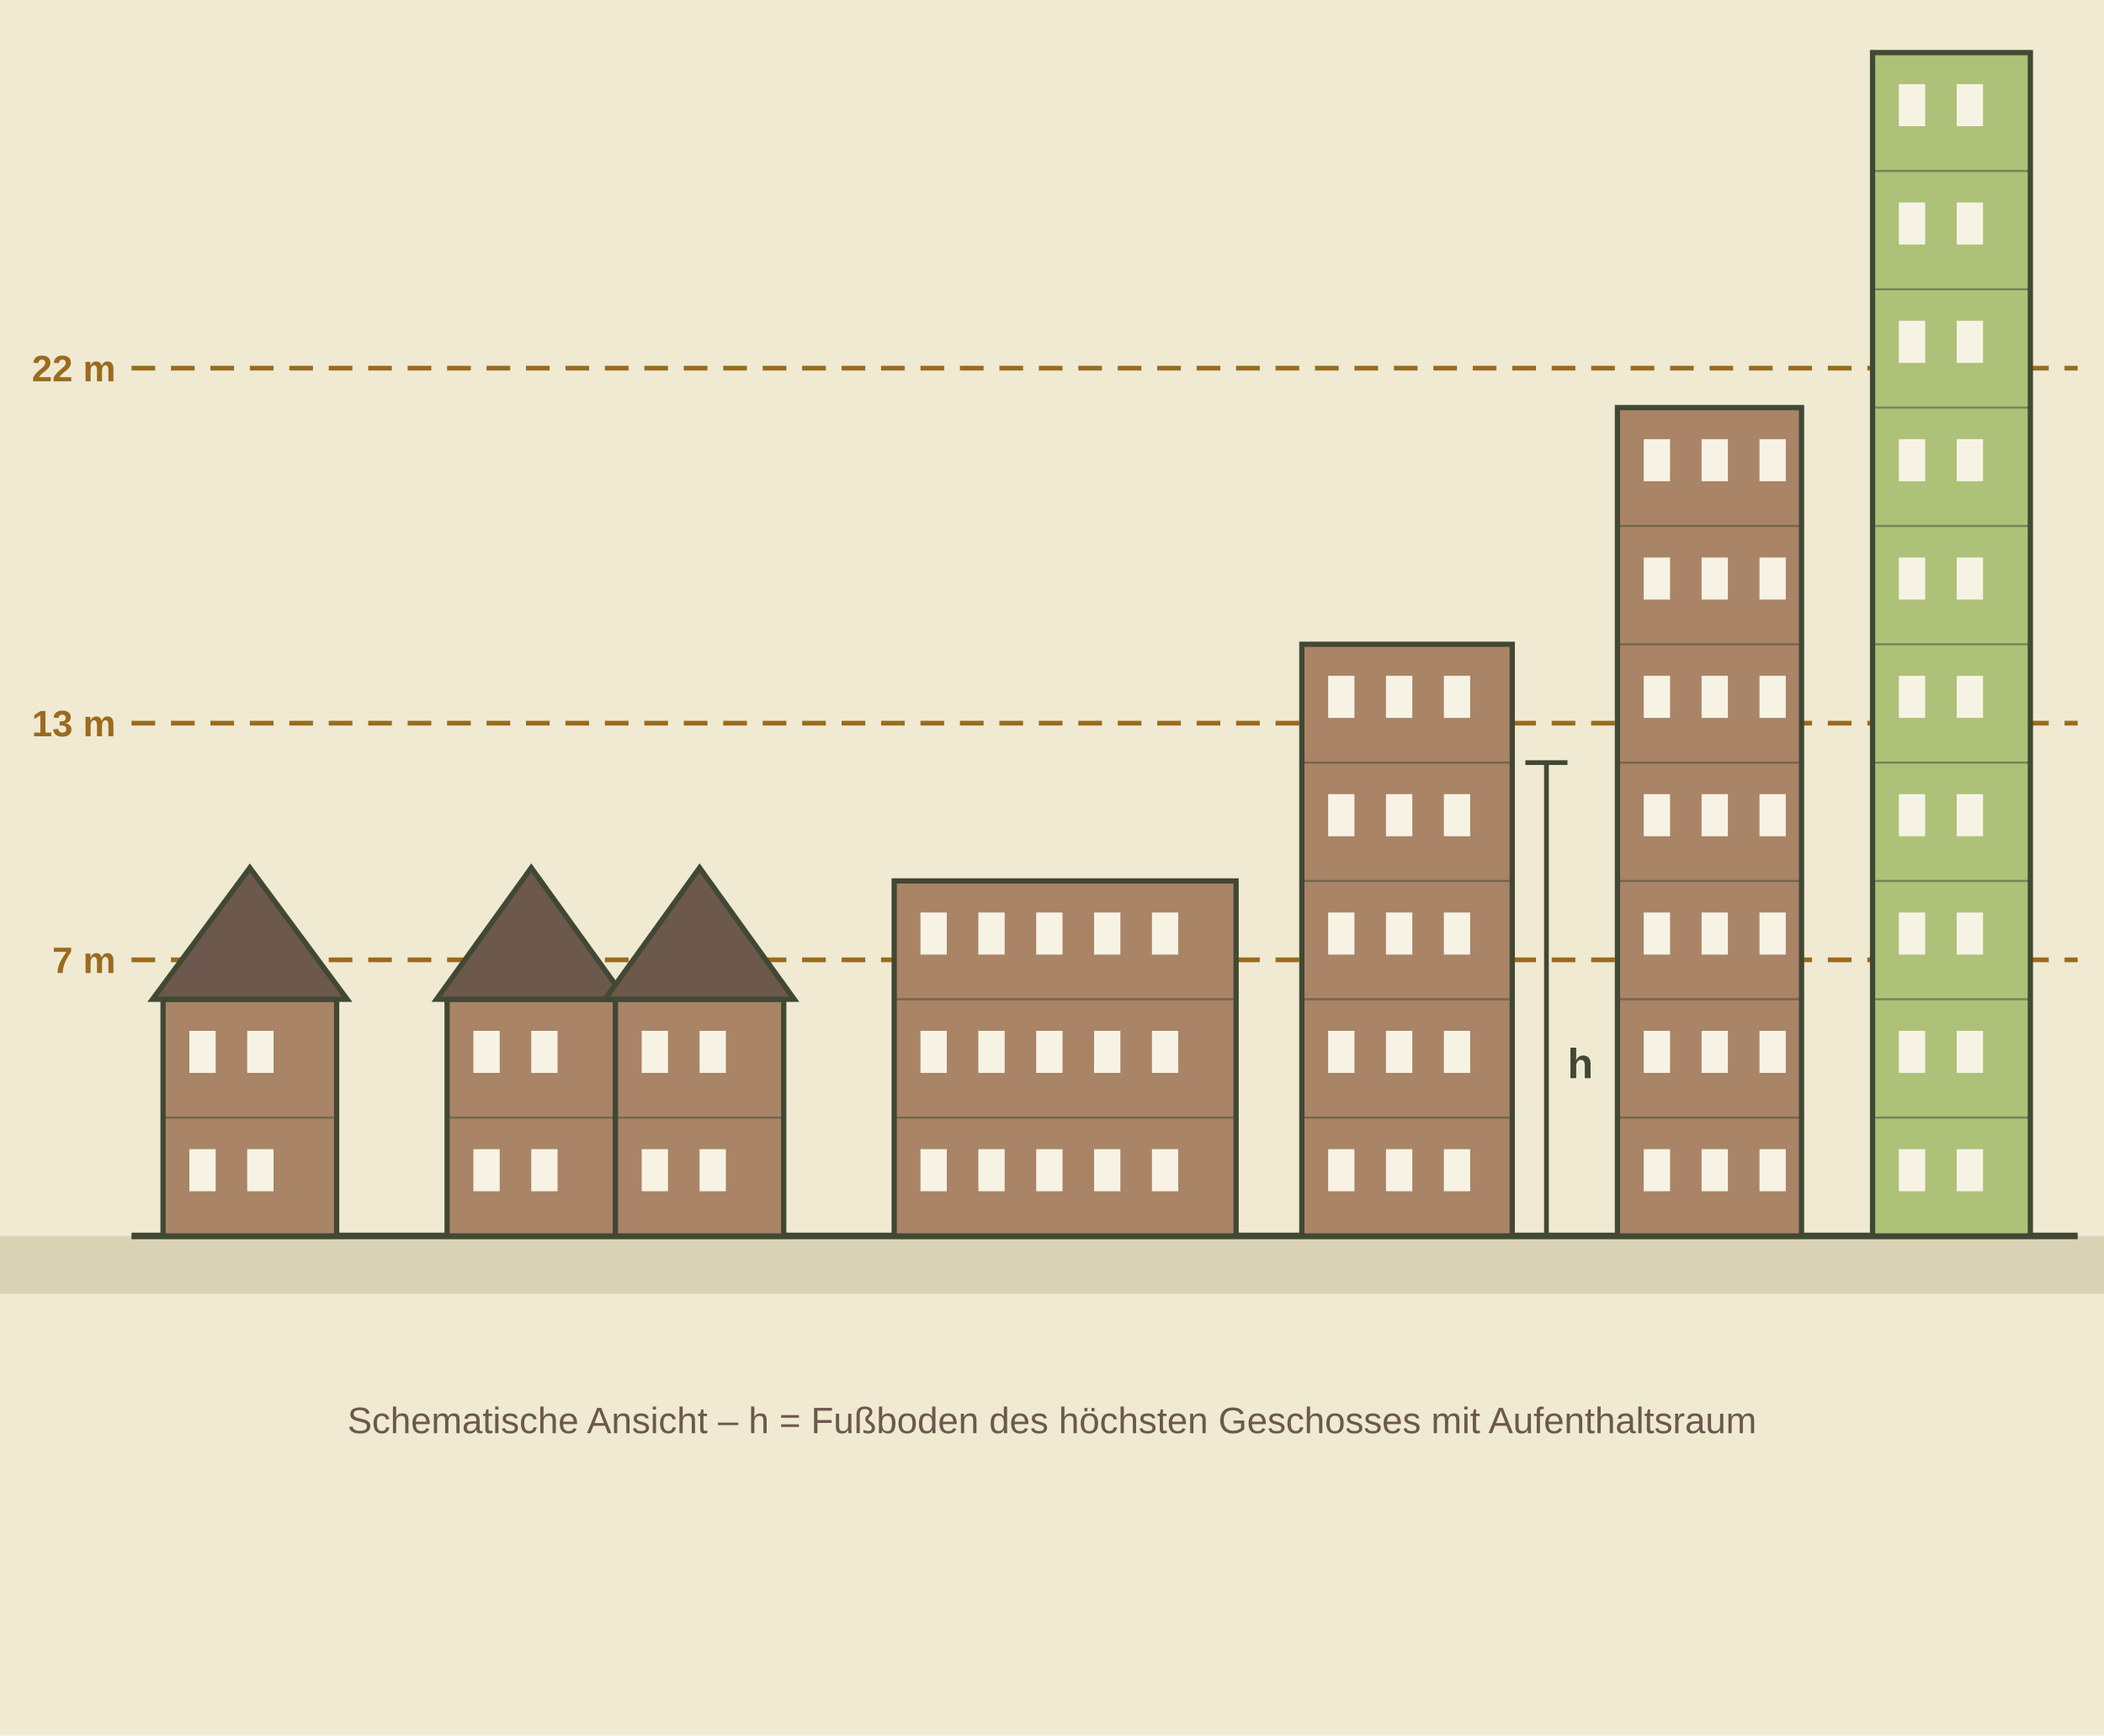
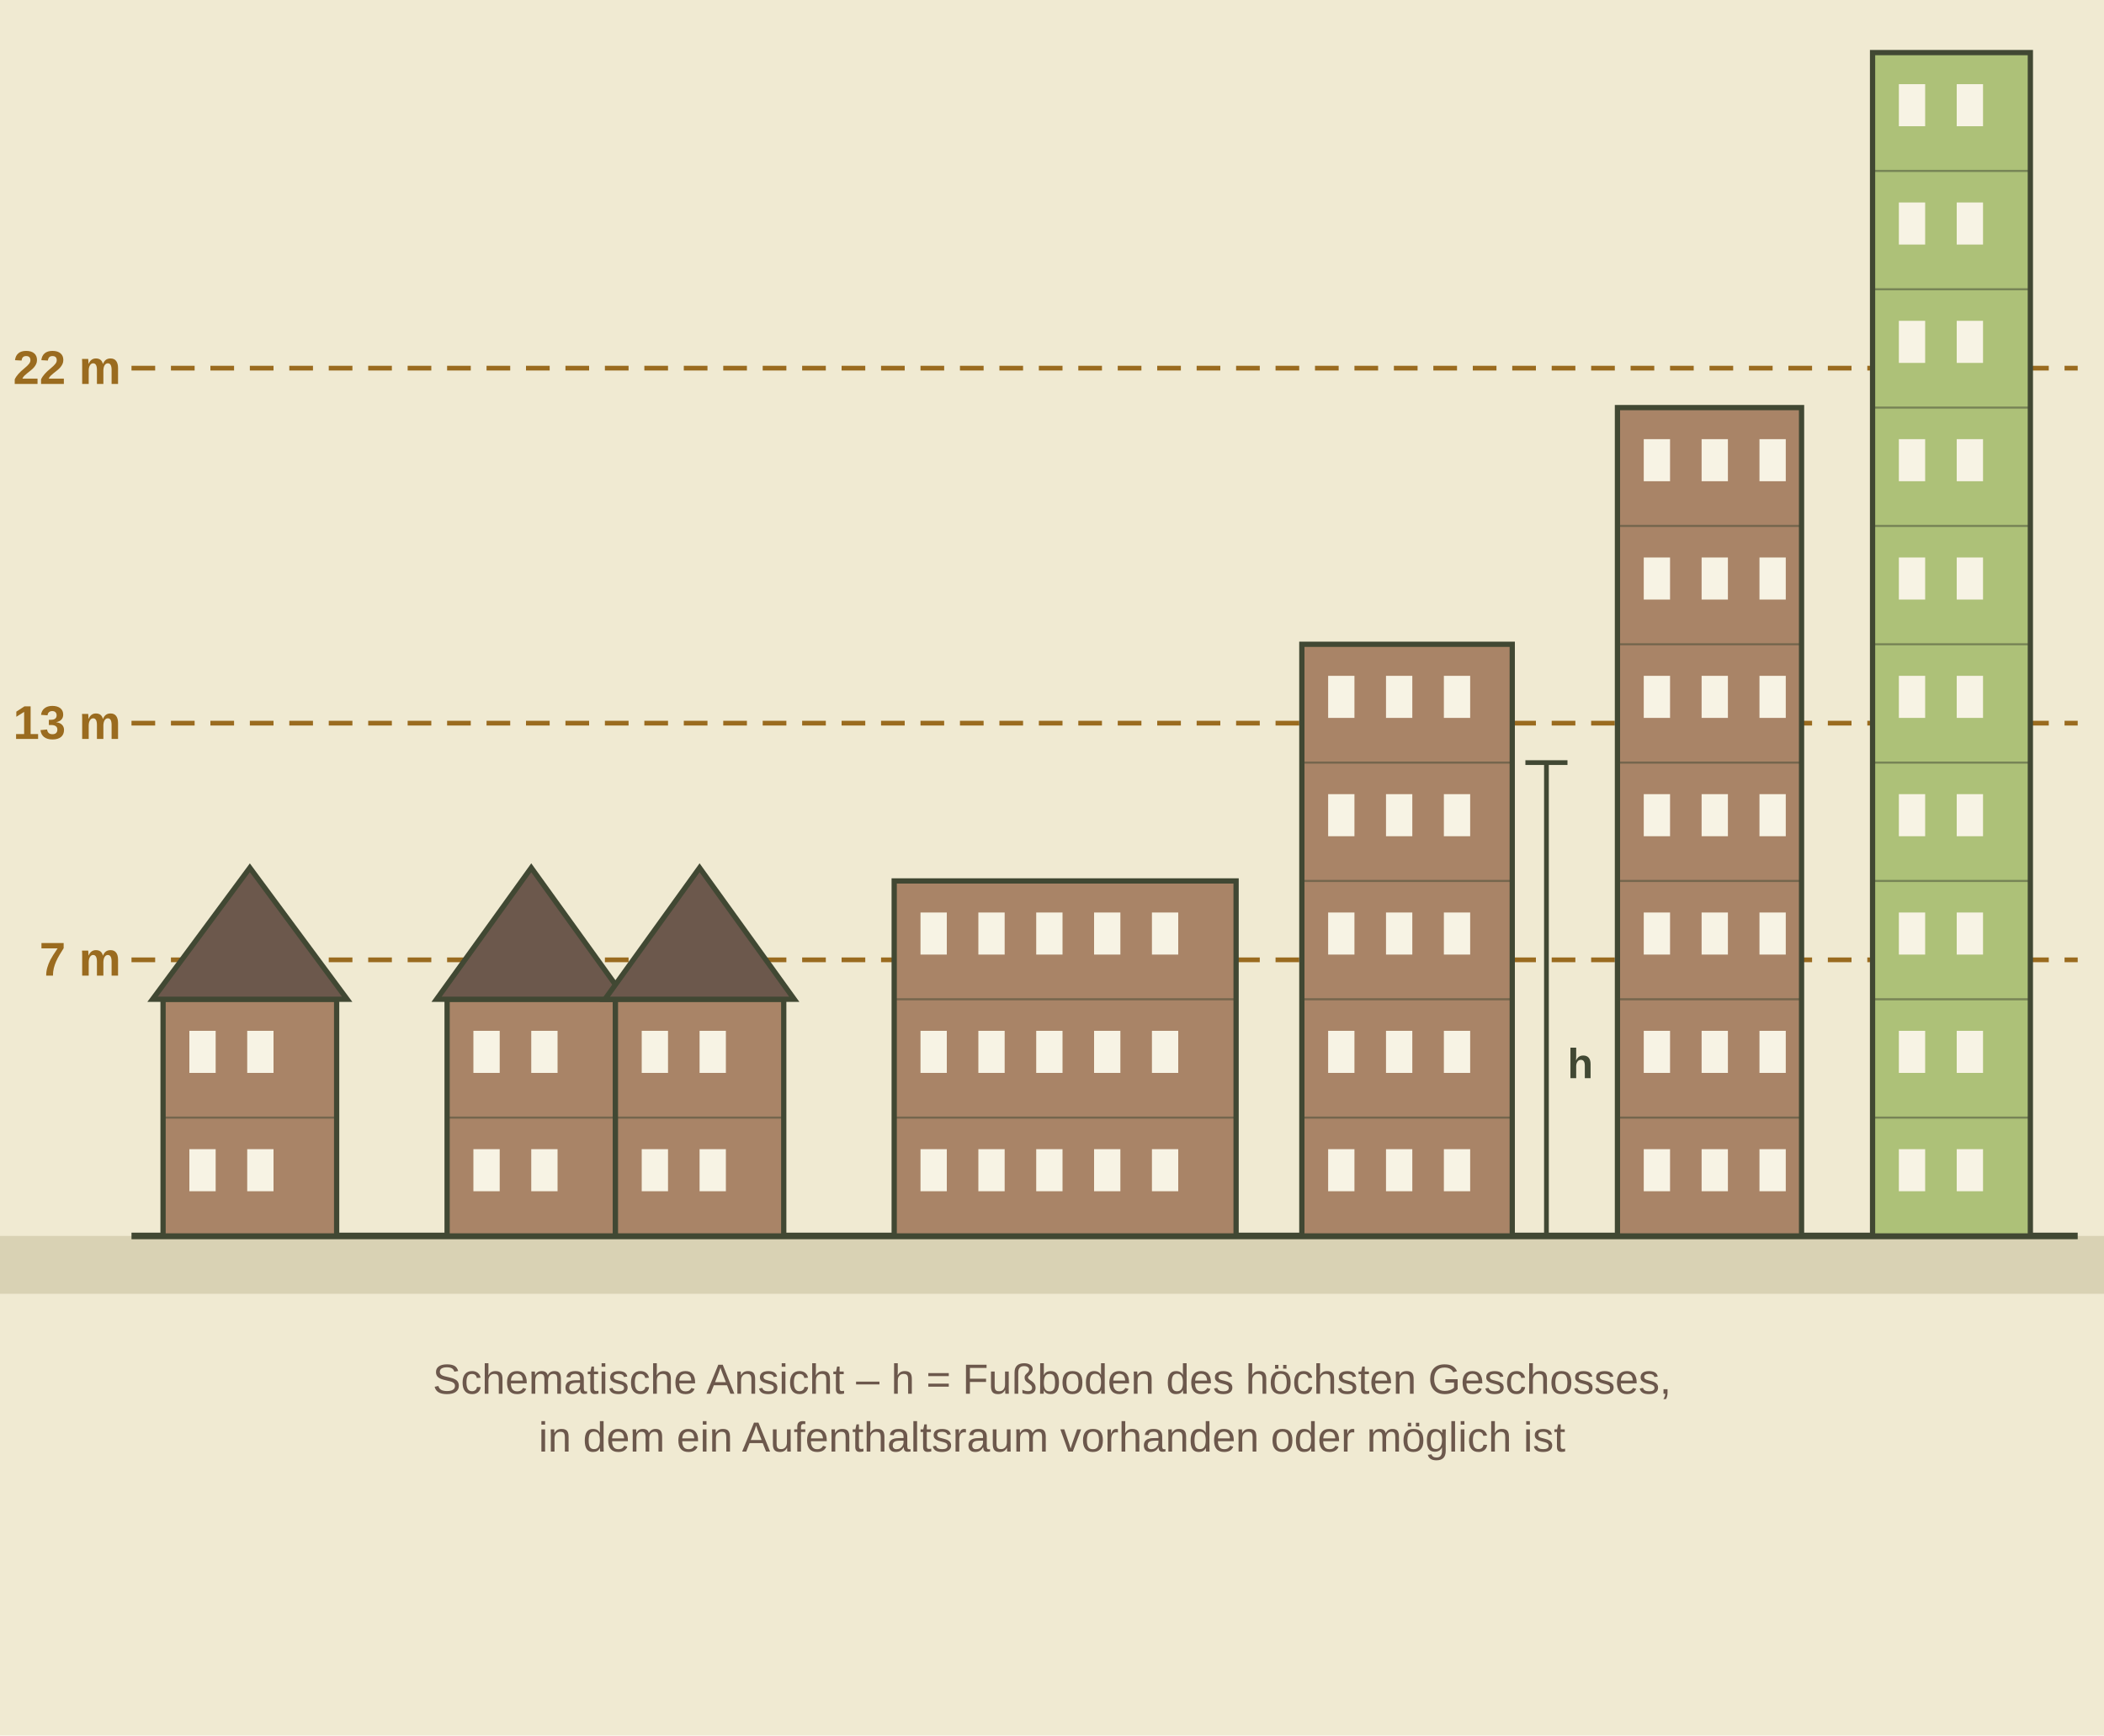
<svg xmlns="http://www.w3.org/2000/svg" viewBox="0 0 800 660" width="800" height="660" font-family="Arial, Helvetica, 'Liberation Sans', sans-serif">
  <rect x="0" y="0" width="800" height="660" fill="#f0ead2" />
  <line x1="50" y1="365" x2="790" y2="365" stroke="#9a6b1f" stroke-width="1.8" stroke-dasharray="9 6" />
-   <text x="44" y="370" font-size="14" text-anchor="end" font-weight="bold" fill="#9a6b1f">7 m</text>
+   <text x="46" y="371" font-size="18" text-anchor="end" font-weight="bold" fill="#9a6b1f">7 m</text>
  <line x1="50" y1="275" x2="790" y2="275" stroke="#9a6b1f" stroke-width="1.8" stroke-dasharray="9 6" />
-   <text x="44" y="280" font-size="14" text-anchor="end" font-weight="bold" fill="#9a6b1f">13 m</text>
+   <text x="46" y="281" font-size="18" text-anchor="end" font-weight="bold" fill="#9a6b1f">13 m</text>
  <line x1="50" y1="140" x2="790" y2="140" stroke="#9a6b1f" stroke-width="1.8" stroke-dasharray="9 6" />
-   <text x="44" y="145" font-size="14" text-anchor="end" font-weight="bold" fill="#9a6b1f">22 m</text>
+   <text x="46" y="146" font-size="18" text-anchor="end" font-weight="bold" fill="#9a6b1f">22 m</text>
  <rect x="0" y="470" width="800" height="22" fill="#d9d2b4" />
  <line x1="50" y1="470" x2="790" y2="470" stroke="#414833" stroke-width="2.5" />
  <rect x="62" y="380" width="66" height="90" fill="#a98467" stroke="#414833" stroke-width="2" />
  <line x1="62" y1="425" x2="128" y2="425" stroke="#414833" stroke-width="0.8" opacity="0.5" />
  <rect x="72" y="437" width="10" height="16" fill="#f7f3e4" />
  <rect x="94" y="437" width="10" height="16" fill="#f7f3e4" />
  <rect x="72" y="392" width="10" height="16" fill="#f7f3e4" />
  <rect x="94" y="392" width="10" height="16" fill="#f7f3e4" />
  <polygon points="58,380 95.0,330 132,380" fill="#6c584c" stroke="#414833" stroke-width="2" />
  <rect x="170" y="380" width="64" height="90" fill="#a98467" stroke="#414833" stroke-width="2" />
  <line x1="170" y1="425" x2="234" y2="425" stroke="#414833" stroke-width="0.8" opacity="0.5" />
  <rect x="180" y="437" width="10" height="16" fill="#f7f3e4" />
  <rect x="202" y="437" width="10" height="16" fill="#f7f3e4" />
  <rect x="180" y="392" width="10" height="16" fill="#f7f3e4" />
  <rect x="202" y="392" width="10" height="16" fill="#f7f3e4" />
  <polygon points="166,380 202.0,330 238,380" fill="#6c584c" stroke="#414833" stroke-width="2" />
  <rect x="234" y="380" width="64" height="90" fill="#a98467" stroke="#414833" stroke-width="2" />
  <line x1="234" y1="425" x2="298" y2="425" stroke="#414833" stroke-width="0.8" opacity="0.5" />
  <rect x="244" y="437" width="10" height="16" fill="#f7f3e4" />
  <rect x="266" y="437" width="10" height="16" fill="#f7f3e4" />
  <rect x="244" y="392" width="10" height="16" fill="#f7f3e4" />
  <rect x="266" y="392" width="10" height="16" fill="#f7f3e4" />
  <polygon points="230,380 266.0,330 302,380" fill="#6c584c" stroke="#414833" stroke-width="2" />
  <rect x="340" y="335" width="130" height="135" fill="#a98467" stroke="#414833" stroke-width="2" />
  <line x1="340" y1="425" x2="470" y2="425" stroke="#414833" stroke-width="0.8" opacity="0.5" />
  <line x1="340" y1="380" x2="470" y2="380" stroke="#414833" stroke-width="0.8" opacity="0.5" />
  <rect x="350" y="437" width="10" height="16" fill="#f7f3e4" />
  <rect x="372" y="437" width="10" height="16" fill="#f7f3e4" />
  <rect x="394" y="437" width="10" height="16" fill="#f7f3e4" />
  <rect x="416" y="437" width="10" height="16" fill="#f7f3e4" />
  <rect x="438" y="437" width="10" height="16" fill="#f7f3e4" />
  <rect x="350" y="392" width="10" height="16" fill="#f7f3e4" />
  <rect x="372" y="392" width="10" height="16" fill="#f7f3e4" />
  <rect x="394" y="392" width="10" height="16" fill="#f7f3e4" />
  <rect x="416" y="392" width="10" height="16" fill="#f7f3e4" />
  <rect x="438" y="392" width="10" height="16" fill="#f7f3e4" />
  <rect x="350" y="347" width="10" height="16" fill="#f7f3e4" />
  <rect x="372" y="347" width="10" height="16" fill="#f7f3e4" />
  <rect x="394" y="347" width="10" height="16" fill="#f7f3e4" />
  <rect x="416" y="347" width="10" height="16" fill="#f7f3e4" />
  <rect x="438" y="347" width="10" height="16" fill="#f7f3e4" />
  <rect x="495" y="245" width="80" height="225" fill="#a98467" stroke="#414833" stroke-width="2" />
  <line x1="495" y1="425" x2="575" y2="425" stroke="#414833" stroke-width="0.8" opacity="0.5" />
  <line x1="495" y1="380" x2="575" y2="380" stroke="#414833" stroke-width="0.8" opacity="0.5" />
  <line x1="495" y1="335" x2="575" y2="335" stroke="#414833" stroke-width="0.8" opacity="0.5" />
  <line x1="495" y1="290" x2="575" y2="290" stroke="#414833" stroke-width="0.8" opacity="0.5" />
  <rect x="505" y="437" width="10" height="16" fill="#f7f3e4" />
  <rect x="527" y="437" width="10" height="16" fill="#f7f3e4" />
  <rect x="549" y="437" width="10" height="16" fill="#f7f3e4" />
  <rect x="505" y="392" width="10" height="16" fill="#f7f3e4" />
  <rect x="527" y="392" width="10" height="16" fill="#f7f3e4" />
  <rect x="549" y="392" width="10" height="16" fill="#f7f3e4" />
  <rect x="505" y="347" width="10" height="16" fill="#f7f3e4" />
  <rect x="527" y="347" width="10" height="16" fill="#f7f3e4" />
  <rect x="549" y="347" width="10" height="16" fill="#f7f3e4" />
  <rect x="505" y="302" width="10" height="16" fill="#f7f3e4" />
  <rect x="527" y="302" width="10" height="16" fill="#f7f3e4" />
  <rect x="549" y="302" width="10" height="16" fill="#f7f3e4" />
  <rect x="505" y="257" width="10" height="16" fill="#f7f3e4" />
  <rect x="527" y="257" width="10" height="16" fill="#f7f3e4" />
  <rect x="549" y="257" width="10" height="16" fill="#f7f3e4" />
  <rect x="615" y="155" width="70" height="315" fill="#a98467" stroke="#414833" stroke-width="2" />
  <line x1="615" y1="425" x2="685" y2="425" stroke="#414833" stroke-width="0.8" opacity="0.5" />
  <line x1="615" y1="380" x2="685" y2="380" stroke="#414833" stroke-width="0.8" opacity="0.5" />
  <line x1="615" y1="335" x2="685" y2="335" stroke="#414833" stroke-width="0.8" opacity="0.5" />
  <line x1="615" y1="290" x2="685" y2="290" stroke="#414833" stroke-width="0.8" opacity="0.5" />
  <line x1="615" y1="245" x2="685" y2="245" stroke="#414833" stroke-width="0.8" opacity="0.5" />
  <line x1="615" y1="200" x2="685" y2="200" stroke="#414833" stroke-width="0.8" opacity="0.5" />
  <rect x="625" y="437" width="10" height="16" fill="#f7f3e4" />
  <rect x="647" y="437" width="10" height="16" fill="#f7f3e4" />
  <rect x="669" y="437" width="10" height="16" fill="#f7f3e4" />
  <rect x="625" y="392" width="10" height="16" fill="#f7f3e4" />
  <rect x="647" y="392" width="10" height="16" fill="#f7f3e4" />
  <rect x="669" y="392" width="10" height="16" fill="#f7f3e4" />
  <rect x="625" y="347" width="10" height="16" fill="#f7f3e4" />
  <rect x="647" y="347" width="10" height="16" fill="#f7f3e4" />
  <rect x="669" y="347" width="10" height="16" fill="#f7f3e4" />
  <rect x="625" y="302" width="10" height="16" fill="#f7f3e4" />
  <rect x="647" y="302" width="10" height="16" fill="#f7f3e4" />
  <rect x="669" y="302" width="10" height="16" fill="#f7f3e4" />
  <rect x="625" y="257" width="10" height="16" fill="#f7f3e4" />
  <rect x="647" y="257" width="10" height="16" fill="#f7f3e4" />
  <rect x="669" y="257" width="10" height="16" fill="#f7f3e4" />
  <rect x="625" y="212" width="10" height="16" fill="#f7f3e4" />
  <rect x="647" y="212" width="10" height="16" fill="#f7f3e4" />
  <rect x="669" y="212" width="10" height="16" fill="#f7f3e4" />
  <rect x="625" y="167" width="10" height="16" fill="#f7f3e4" />
  <rect x="647" y="167" width="10" height="16" fill="#f7f3e4" />
  <rect x="669" y="167" width="10" height="16" fill="#f7f3e4" />
  <rect x="712" y="20" width="60" height="450" fill="#adc178" stroke="#414833" stroke-width="2" />
  <line x1="712" y1="425" x2="772" y2="425" stroke="#414833" stroke-width="0.8" opacity="0.5" />
  <line x1="712" y1="380" x2="772" y2="380" stroke="#414833" stroke-width="0.8" opacity="0.5" />
  <line x1="712" y1="335" x2="772" y2="335" stroke="#414833" stroke-width="0.8" opacity="0.5" />
  <line x1="712" y1="290" x2="772" y2="290" stroke="#414833" stroke-width="0.8" opacity="0.5" />
  <line x1="712" y1="245" x2="772" y2="245" stroke="#414833" stroke-width="0.8" opacity="0.5" />
  <line x1="712" y1="200" x2="772" y2="200" stroke="#414833" stroke-width="0.8" opacity="0.5" />
  <line x1="712" y1="155" x2="772" y2="155" stroke="#414833" stroke-width="0.8" opacity="0.5" />
  <line x1="712" y1="110" x2="772" y2="110" stroke="#414833" stroke-width="0.8" opacity="0.5" />
  <line x1="712" y1="65" x2="772" y2="65" stroke="#414833" stroke-width="0.8" opacity="0.5" />
  <rect x="722" y="437" width="10" height="16" fill="#f7f3e4" />
  <rect x="744" y="437" width="10" height="16" fill="#f7f3e4" />
  <rect x="722" y="392" width="10" height="16" fill="#f7f3e4" />
  <rect x="744" y="392" width="10" height="16" fill="#f7f3e4" />
  <rect x="722" y="347" width="10" height="16" fill="#f7f3e4" />
  <rect x="744" y="347" width="10" height="16" fill="#f7f3e4" />
  <rect x="722" y="302" width="10" height="16" fill="#f7f3e4" />
  <rect x="744" y="302" width="10" height="16" fill="#f7f3e4" />
  <rect x="722" y="257" width="10" height="16" fill="#f7f3e4" />
  <rect x="744" y="257" width="10" height="16" fill="#f7f3e4" />
  <rect x="722" y="212" width="10" height="16" fill="#f7f3e4" />
  <rect x="744" y="212" width="10" height="16" fill="#f7f3e4" />
  <rect x="722" y="167" width="10" height="16" fill="#f7f3e4" />
  <rect x="744" y="167" width="10" height="16" fill="#f7f3e4" />
  <rect x="722" y="122" width="10" height="16" fill="#f7f3e4" />
  <rect x="744" y="122" width="10" height="16" fill="#f7f3e4" />
  <rect x="722" y="77" width="10" height="16" fill="#f7f3e4" />
  <rect x="744" y="77" width="10" height="16" fill="#f7f3e4" />
  <rect x="722" y="32" width="10" height="16" fill="#f7f3e4" />
  <rect x="744" y="32" width="10" height="16" fill="#f7f3e4" />
  <line x1="588" y1="470" x2="588" y2="290" stroke="#414833" stroke-width="1.8" />
  <line x1="580" y1="470" x2="596" y2="470" stroke="#414833" stroke-width="1.8" />
  <line x1="580" y1="290" x2="596" y2="290" stroke="#414833" stroke-width="1.8" />
  <text x="596" y="410.0" font-size="16" text-anchor="start" font-weight="bold" fill="#414833">h</text>
-   <text x="400" y="545" font-size="14" text-anchor="middle" font-weight="normal" fill="#6c584c">Schematische Ansicht – h = Fußboden des höchsten Geschosses mit Aufenthaltsraum</text>
+   <text x="400" y="530" font-size="16" text-anchor="middle" font-weight="normal" fill="#6c584c">Schematische Ansicht – h = Fußboden des höchsten Geschosses,</text>
+   <text x="400" y="552" font-size="16" text-anchor="middle" font-weight="normal" fill="#6c584c">in dem ein Aufenthaltsraum vorhanden oder möglich ist</text>
</svg>
